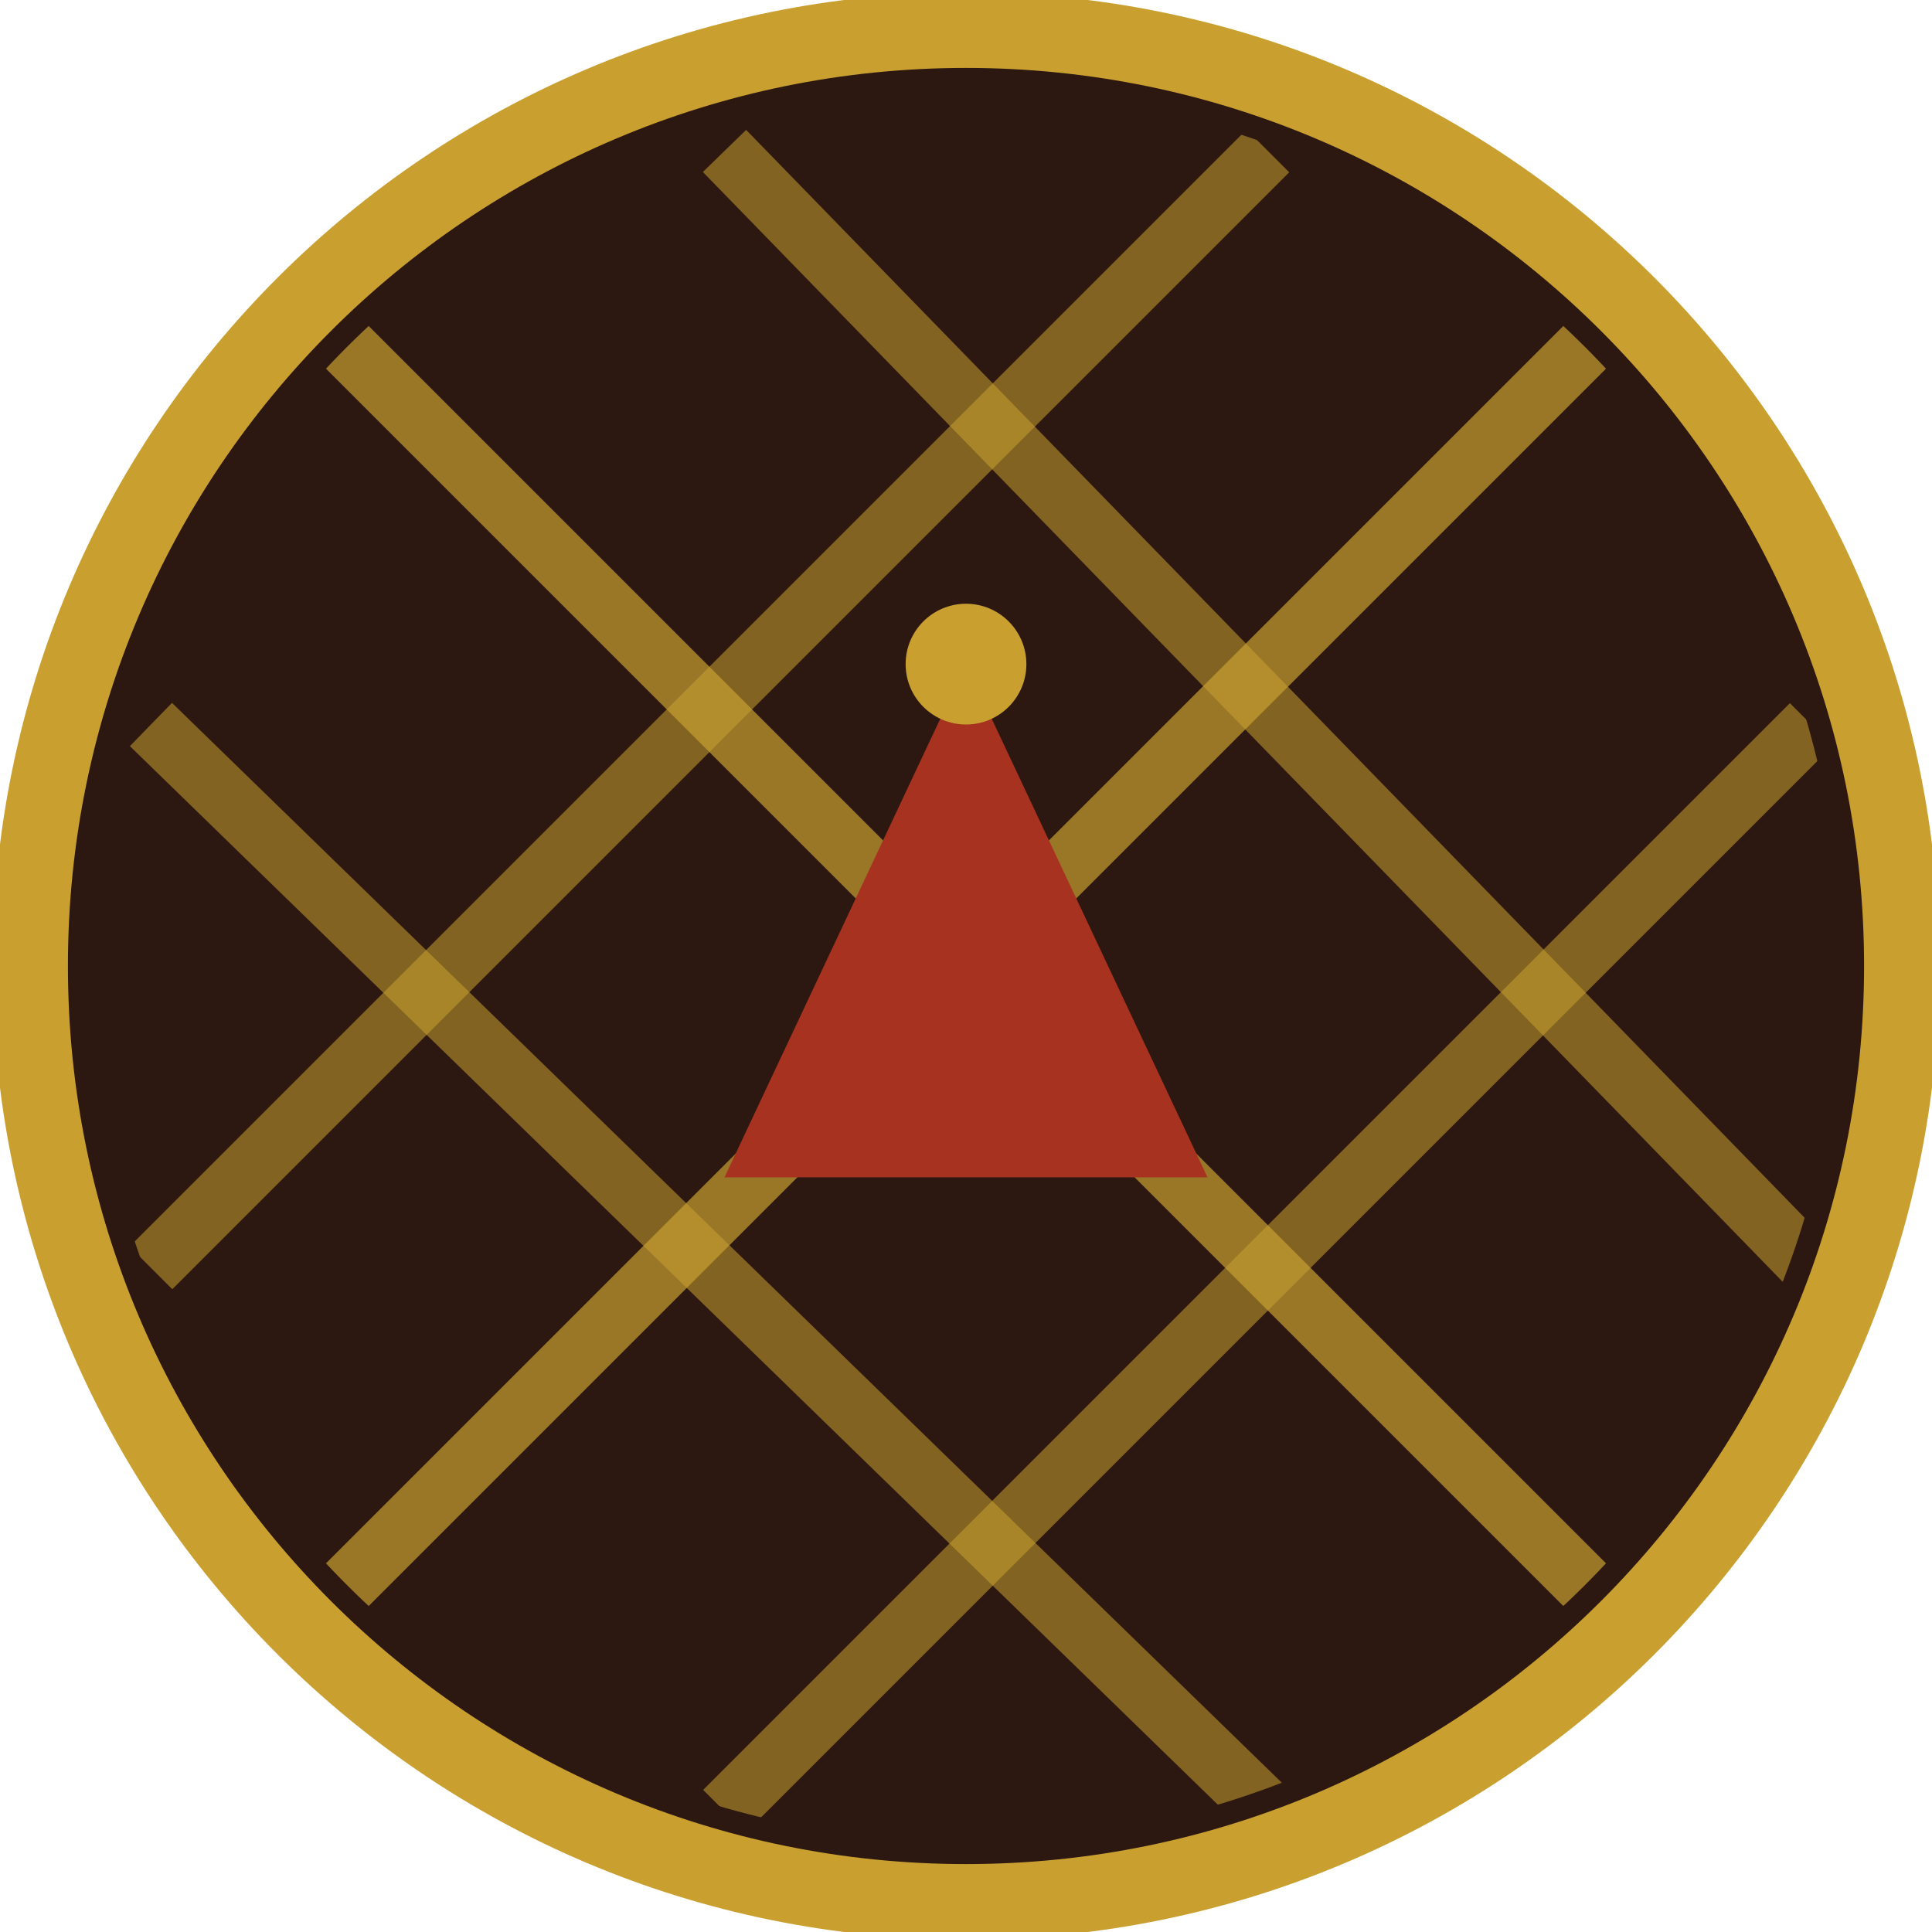
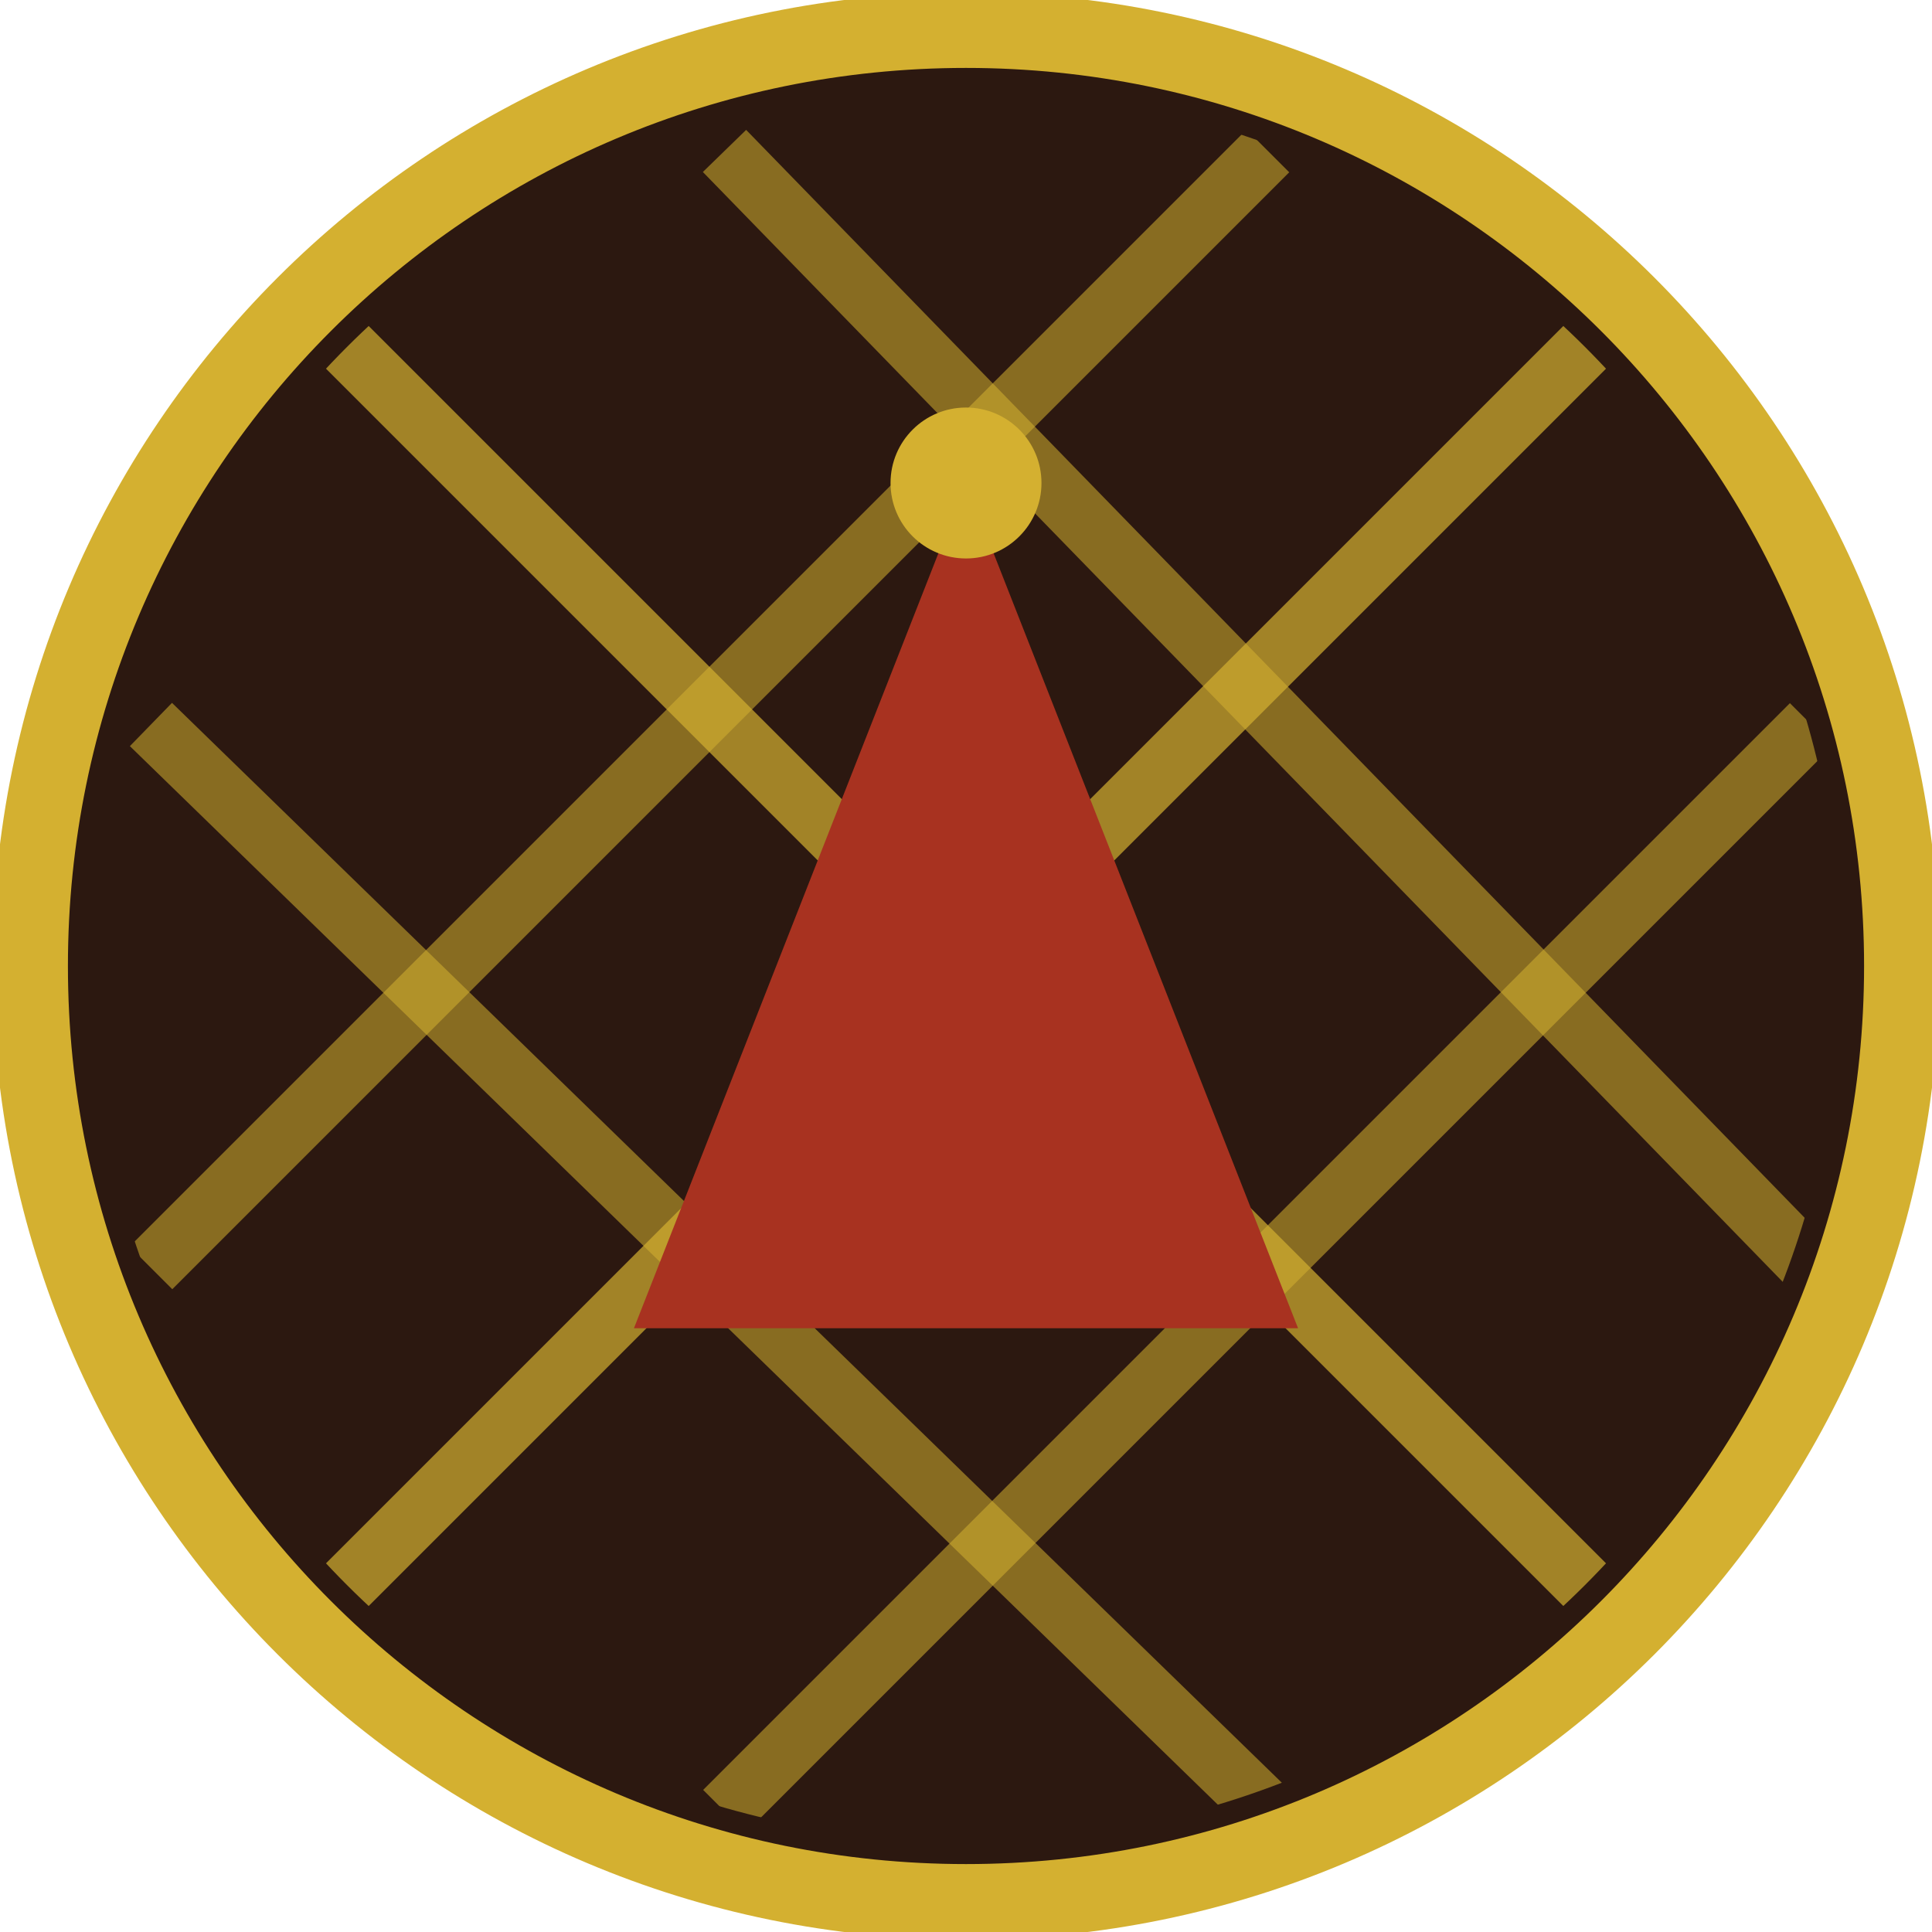
<svg xmlns="http://www.w3.org/2000/svg" viewBox="0 0 64 64" width="64" height="64">
  <defs>
    <clipPath id="c">
      <circle cx="32" cy="32" r="29" />
    </clipPath>
  </defs>
  <circle cx="32" cy="32" r="31" fill="#2C1810" />
-   <circle cx="32" cy="32" r="31" fill="none" stroke="#C9A030" stroke-width="2.5" />
+   <circle cx="32" cy="32" r="31" fill="none" stroke="#D4B030" stroke-width="2.5" />
  <g clip-path="url(#c)">
-     <line x1="10" y1="10" x2="54" y2="54" stroke="#C9A030" stroke-width="2" opacity="0.7" />
-     <line x1="24" y1="5" x2="60" y2="42" stroke="#C9A030" stroke-width="2" opacity="0.55" />
-     <line x1="5" y1="24" x2="42" y2="60" stroke="#C9A030" stroke-width="2" opacity="0.55" />
-     <line x1="54" y1="10" x2="10" y2="54" stroke="#C9A030" stroke-width="2" opacity="0.7" />
-     <line x1="60" y1="24" x2="24" y2="60" stroke="#C9A030" stroke-width="2" opacity="0.55" />
-     <line x1="42" y1="5" x2="5" y2="42" stroke="#C9A030" stroke-width="2" opacity="0.55" />
+     <line x1="10" y1="10" x2="54" y2="54" stroke="#D4B030" stroke-width="2" opacity="0.7" />
+     <line x1="24" y1="5" x2="60" y2="42" stroke="#D4B030" stroke-width="2" opacity="0.55" />
+     <line x1="5" y1="24" x2="42" y2="60" stroke="#D4B030" stroke-width="2" opacity="0.55" />
+     <line x1="54" y1="10" x2="10" y2="54" stroke="#D4B030" stroke-width="2" opacity="0.7" />
+     <line x1="60" y1="24" x2="24" y2="60" stroke="#D4B030" stroke-width="2" opacity="0.55" />
+     <line x1="42" y1="5" x2="5" y2="42" stroke="#D4B030" stroke-width="2" opacity="0.55" />
  </g>
-   <path d="M32,22 L24,39 L40,39 Z" fill="#A83220" />
-   <circle cx="32" cy="22" r="2" fill="#C9A030" />
+   <path d="M32,16 L21,44 L43,44 Z" fill="#A83220" />
+   <circle cx="32" cy="16" r="2.5" fill="#D4B030" />
</svg>
